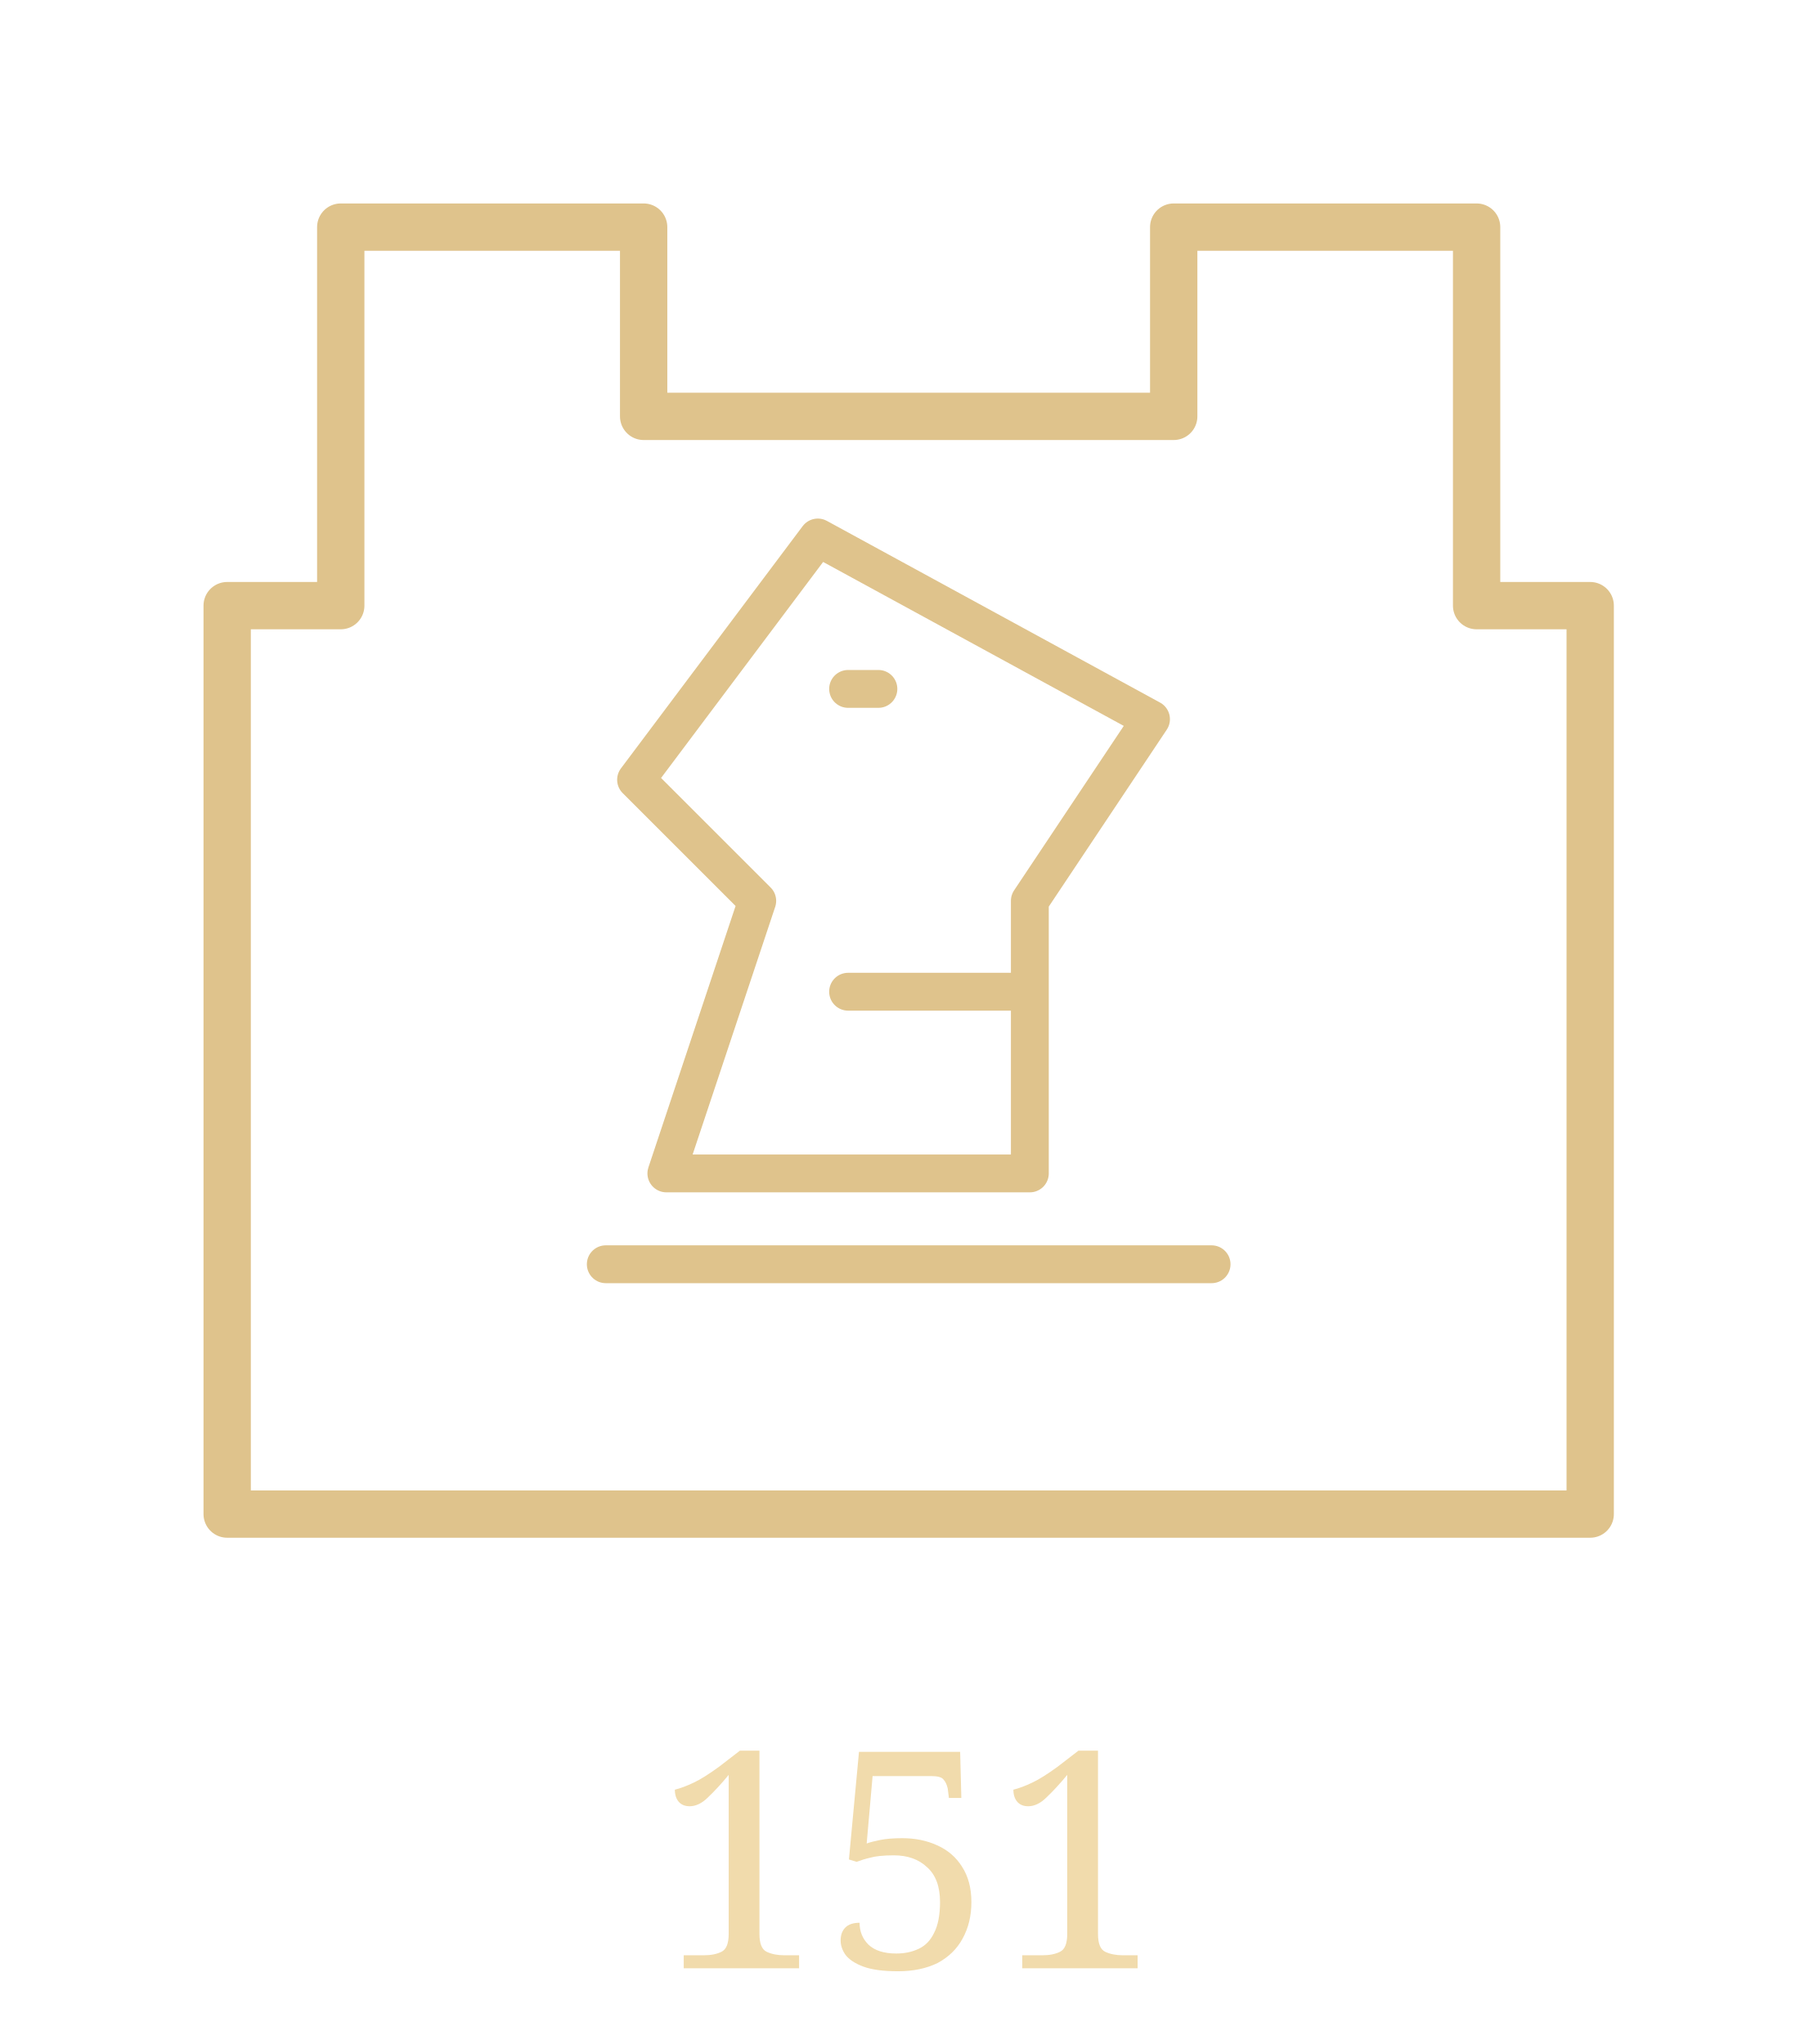
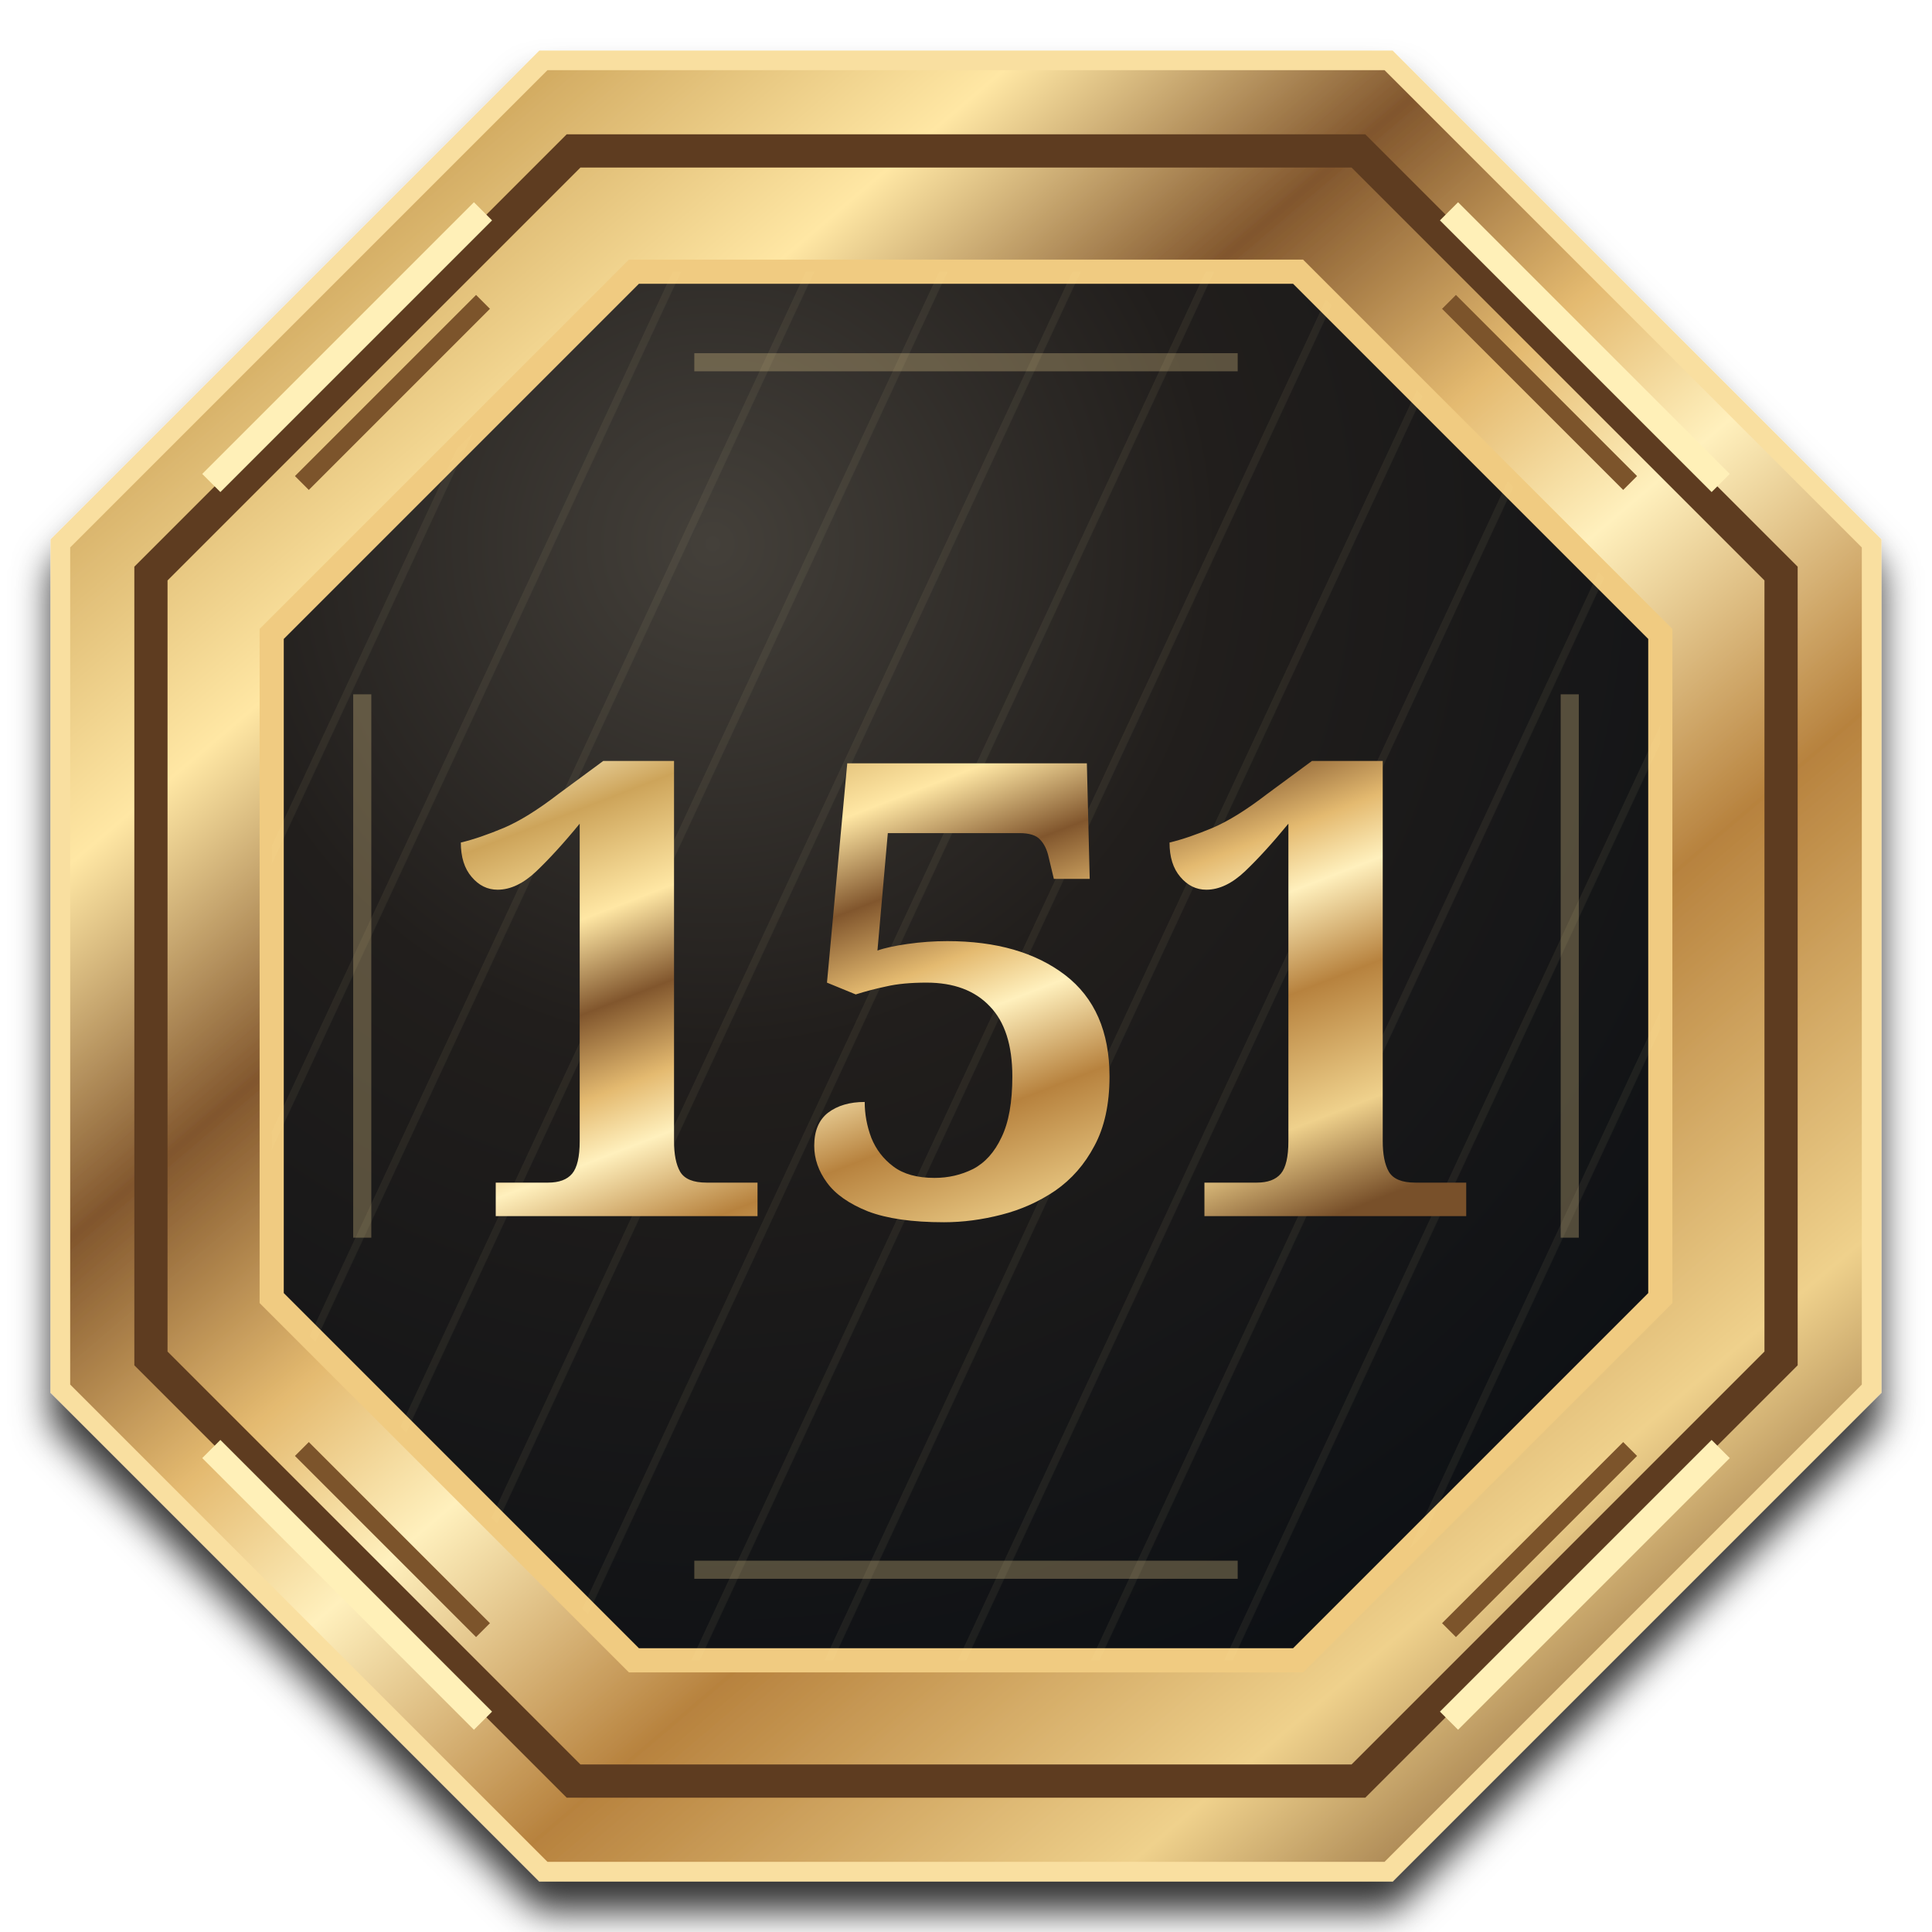
- <svg xmlns="http://www.w3.org/2000/svg" viewBox="0 0 48 54" fill="none" stroke="#dfc38c" stroke-width="1.25" stroke-linecap="round" stroke-linejoin="round">
-   <g transform="translate(4 3)">
-     <path d="M5 13V3h8v5h14V3h8v10h3v24H2V13z" />
-     <g transform="translate(4 4) scale(.8)">
-       <path d="M12 30l3-9-4-4 6-8 11 6-4 6v9zM18 14h1M18 24h6M10 33h20" />
-     </g>
-   </g>
-   <text x="24" y="52" text-anchor="middle" fill="#f1dbac" stroke="none" font-size="8" font-family="Georgia,serif">151</text>
+ <svg xmlns="http://www.w3.org/2000/svg" viewBox="0 0 64 64" data-luxury-seal="true">
+   <defs>
+     <linearGradient id="gold" x1="0" y1="0" x2=".85" y2="1">
+       <stop stop-color="#fff6d3" />
+       <stop offset=".12" stop-color="#cda45a" />
+       <stop offset=".26" stop-color="#ffe7a4" />
+       <stop offset=".38" stop-color="#81562d" />
+       <stop offset=".49" stop-color="#e4ba70" />
+       <stop offset=".57" stop-color="#fff0bd" />
+       <stop offset=".7" stop-color="#b7823e" />
+       <stop offset=".87" stop-color="#efd18c" />
+       <stop offset="1" stop-color="#78502a" />
+     </linearGradient>
+     <radialGradient id="enamel" cx=".32" cy=".2" r=".9">
+       <stop stop-color="#44403a" />
+       <stop offset=".4" stop-color="#211e1c" />
+       <stop offset="1" stop-color="#0d1014" />
+     </radialGradient>
+     <pattern id="brushed" width="4" height="4" patternUnits="userSpaceOnUse" patternTransform="rotate(25)">
+       <path d="M0 0v4" stroke="#fff0b5" stroke-opacity=".06" stroke-width=".5" />
+     </pattern>
+     <filter id="raised">
+       <feDropShadow dx="0" dy="1" stdDeviation=".6" flood-color="#000" flood-opacity=".8" />
+     </filter>
+   </defs>
+   <path d="M18 2h28l16 16v28L46 62H18L2 46V18z" fill="url(#gold)" stroke="#f9dfa0" stroke-width=".65" filter="url(#raised)" />
+   <path d="M19 5h26l14 14v26L45 59H19L5 45V19z" fill="none" stroke="#5e3c20" stroke-width="1.1" />
+   <path d="M21 9h22l12 12v22L43 55H21L9 43V21z" fill="url(#enamel)" stroke="#f0cb81" stroke-width=".8" />
+   <path d="M21 9h22l12 12v22L43 55H21L9 43V21z" fill="url(#brushed)" />
+   <path d="M23 12h18M12 23v18M23 52h18M52 23v18" fill="none" stroke="#ebce92" stroke-opacity=".3" stroke-width=".6" />
+   <path d="M16 7l-9 9m41-9 9 9M7 48l9 9m32 0 9-9" stroke="#fff0b8" stroke-width=".85" />
+   <path d="M16 10l-6 6m38-6 6 6M10 48l6 6m32 0 6-6" stroke="#7c542b" stroke-width=".65" />
+   <text x="32" y="33" text-anchor="middle" dominant-baseline="middle" fill="url(#gold)" font-size="21" font-weight="600" font-family="Georgia,serif">151</text>
</svg>
